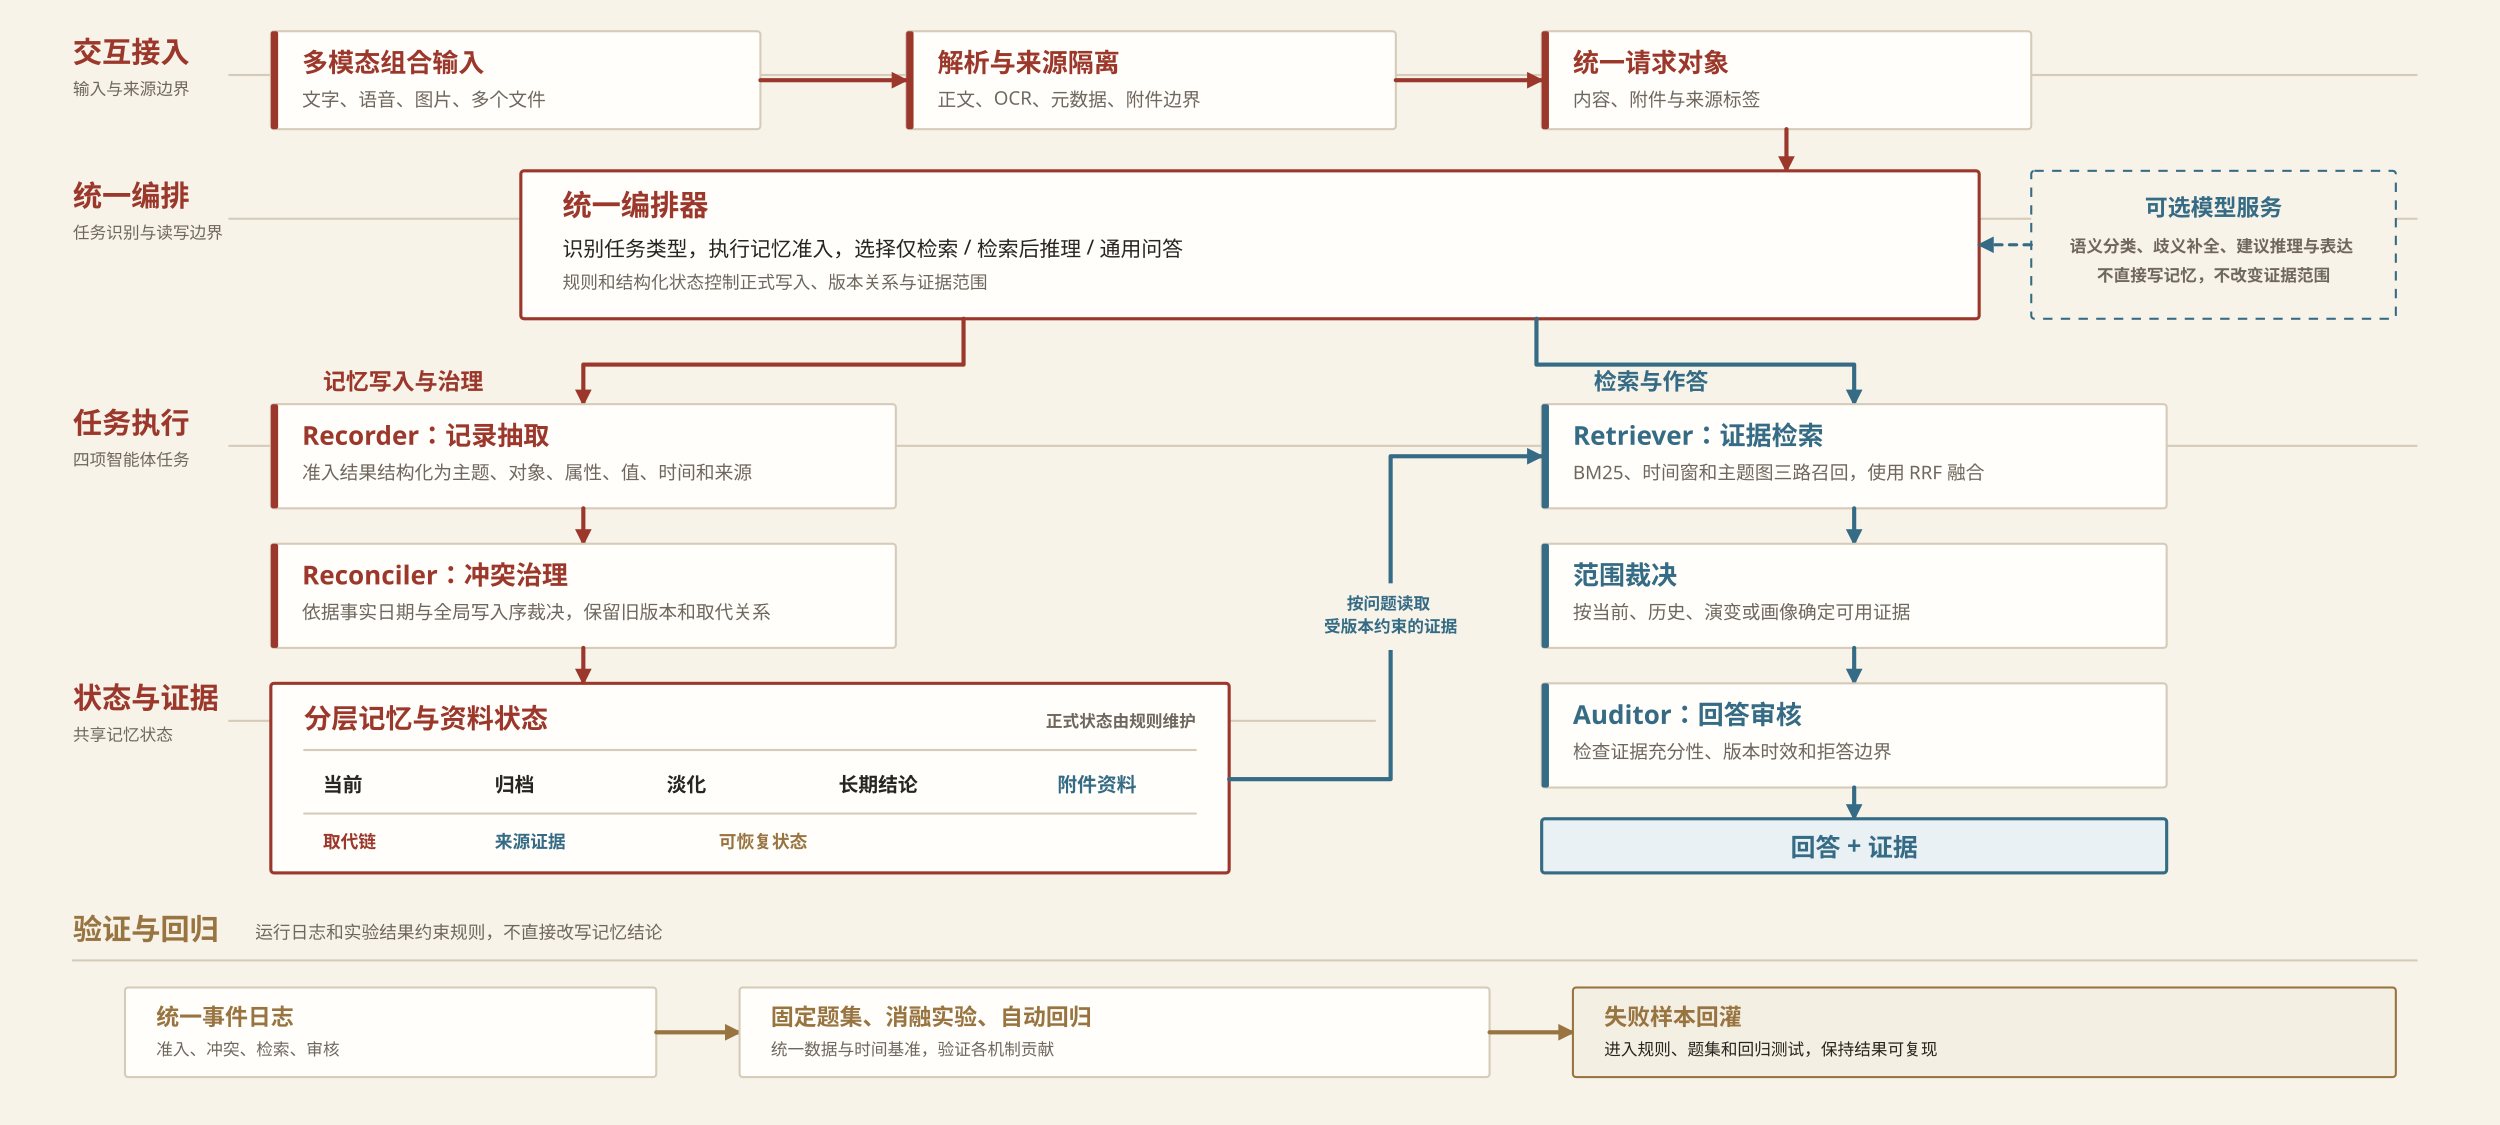
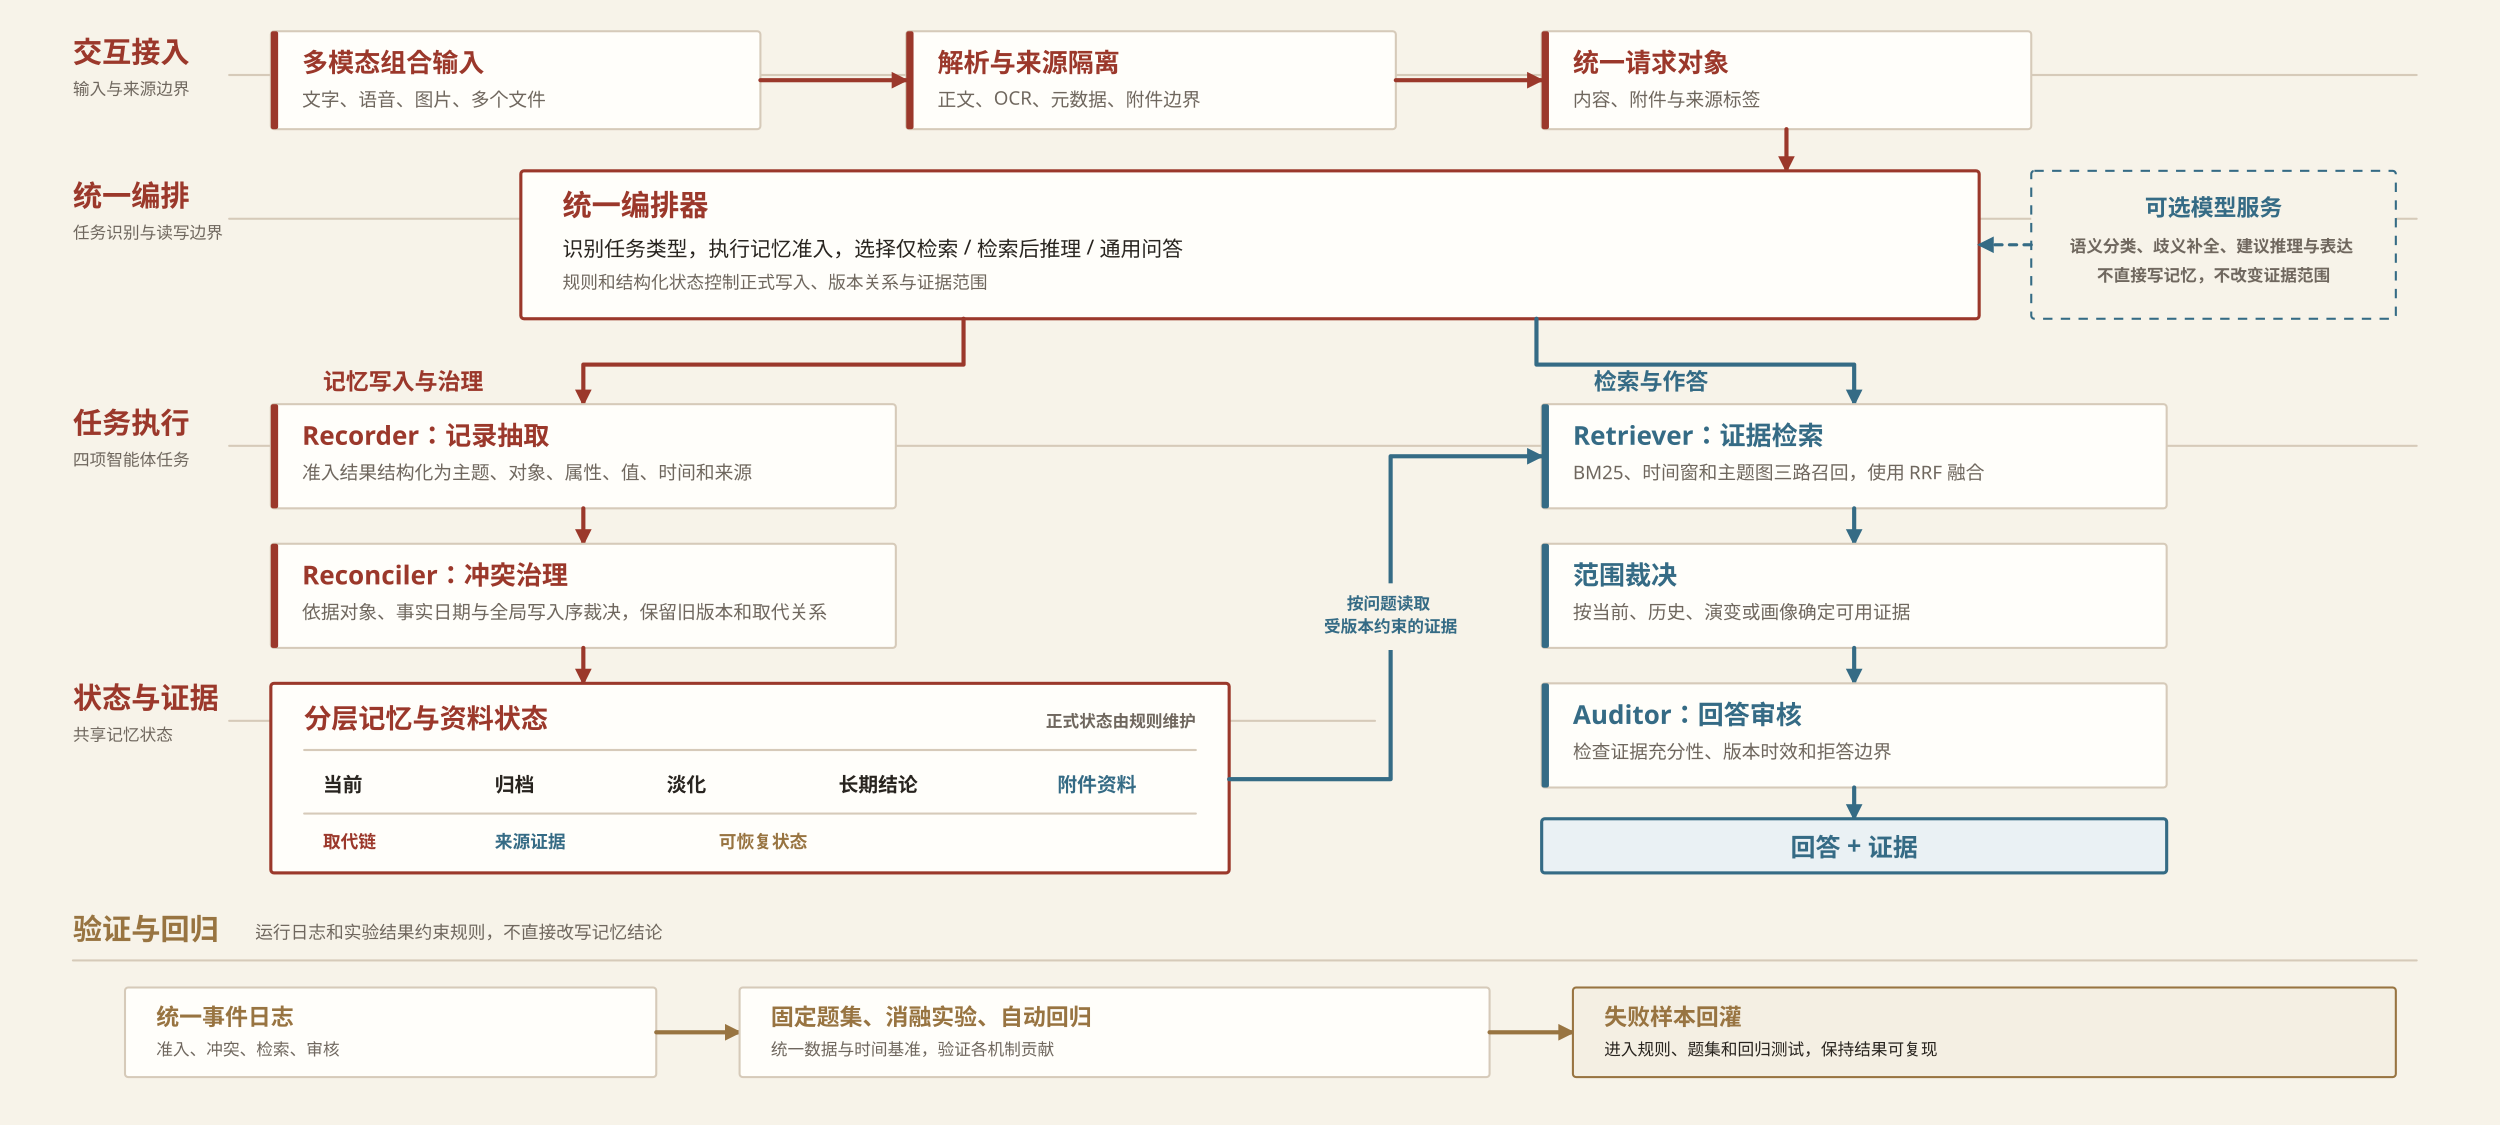
<svg xmlns="http://www.w3.org/2000/svg" width="2400" height="1080" viewBox="0 0 2400 1080">
  <defs>
    <marker id="arrow-red" markerWidth="16" markerHeight="16" refX="14" refY="8" orient="auto" markerUnits="userSpaceOnUse">
      <path d="M 0 0 L 16 8 L 0 16 z" fill="#9B382B" />
    </marker>
    <marker id="arrow-blue" markerWidth="16" markerHeight="16" refX="14" refY="8" orient="auto" markerUnits="userSpaceOnUse">
      <path d="M 0 0 L 16 8 L 0 16 z" fill="#356B85" />
    </marker>
    <marker id="arrow-gold" markerWidth="16" markerHeight="16" refX="14" refY="8" orient="auto" markerUnits="userSpaceOnUse">
      <path d="M 0 0 L 16 8 L 0 16 z" fill="#987441" />
    </marker>
  </defs>
  <rect x="0" y="0" width="2400" height="1080" rx="0" fill="#F7F3E9" stroke="#F7F3E9" stroke-width="0" />
  <text x="70" y="60" font-family="Microsoft YaHei, sans-serif" font-size="28" font-weight="700" fill="#9B382B" text-anchor="start">交互接入</text>
  <text x="70" y="91" font-family="Microsoft YaHei, sans-serif" font-size="16" font-weight="400" fill="#6F675E" text-anchor="start">输入与来源边界</text>
  <line x1="220" y1="72" x2="2320" y2="72" stroke="#D6CAB9" stroke-width="2" stroke-linecap="round" fill="none" />
  <rect x="260" y="30" width="470" height="94" rx="3" fill="#FFFEFA" stroke="#D6CAB9" stroke-width="2" />
  <rect x="260" y="30" width="7" height="94" rx="2" fill="#9B382B" stroke="#9B382B" stroke-width="0" />
  <text x="290" y="69" font-family="Microsoft YaHei, sans-serif" font-size="25" font-weight="700" fill="#9B382B" text-anchor="start">多模态组合输入</text>
  <text x="290" y="102" font-family="Microsoft YaHei, sans-serif" font-size="18" font-weight="400" fill="#6F675E" text-anchor="start">文字、语音、图片、多个文件</text>
  <rect x="870" y="30" width="470" height="94" rx="3" fill="#FFFEFA" stroke="#D6CAB9" stroke-width="2" />
  <rect x="870" y="30" width="7" height="94" rx="2" fill="#9B382B" stroke="#9B382B" stroke-width="0" />
  <text x="900" y="69" font-family="Microsoft YaHei, sans-serif" font-size="25" font-weight="700" fill="#9B382B" text-anchor="start">解析与来源隔离</text>
  <text x="900" y="102" font-family="Microsoft YaHei, sans-serif" font-size="18" font-weight="400" fill="#6F675E" text-anchor="start">正文、OCR、元数据、附件边界</text>
  <rect x="1480" y="30" width="470" height="94" rx="3" fill="#FFFEFA" stroke="#D6CAB9" stroke-width="2" />
  <rect x="1480" y="30" width="7" height="94" rx="2" fill="#9B382B" stroke="#9B382B" stroke-width="0" />
  <text x="1510" y="69" font-family="Microsoft YaHei, sans-serif" font-size="25" font-weight="700" fill="#9B382B" text-anchor="start">统一请求对象</text>
  <text x="1510" y="102" font-family="Microsoft YaHei, sans-serif" font-size="18" font-weight="400" fill="#6F675E" text-anchor="start">内容、附件与来源标签</text>
  <line x1="730" y1="77" x2="870" y2="77" stroke="#9B382B" stroke-width="4" stroke-linecap="round" fill="none" marker-end="url(#arrow-red)" />
  <line x1="1340" y1="77" x2="1480" y2="77" stroke="#9B382B" stroke-width="4" stroke-linecap="round" fill="none" marker-end="url(#arrow-red)" />
  <line x1="1715" y1="124" x2="1715" y2="164" stroke="#9B382B" stroke-width="4" stroke-linecap="round" fill="none" marker-end="url(#arrow-red)" />
  <text x="70" y="198" font-family="Microsoft YaHei, sans-serif" font-size="28" font-weight="700" fill="#9B382B" text-anchor="start">统一编排</text>
  <text x="70" y="229" font-family="Microsoft YaHei, sans-serif" font-size="16" font-weight="400" fill="#6F675E" text-anchor="start">任务识别与读写边界</text>
  <line x1="220" y1="210" x2="2320" y2="210" stroke="#D6CAB9" stroke-width="2" stroke-linecap="round" fill="none" />
  <rect x="500" y="164" width="1400" height="142" rx="3" fill="#FFFEFA" stroke="#9B382B" stroke-width="3" />
  <text x="540" y="207" font-family="Microsoft YaHei, sans-serif" font-size="28" font-weight="700" fill="#9B382B" text-anchor="start">统一编排器</text>
  <text x="540" y="246" font-family="Microsoft YaHei, sans-serif" font-size="20" font-weight="400" fill="#28241F" text-anchor="start">识别任务类型，执行记忆准入，选择仅检索 / 检索后推理 / 通用问答</text>
  <text x="540" y="277" font-family="Microsoft YaHei, sans-serif" font-size="17" font-weight="400" fill="#6F675E" text-anchor="start">规则和结构化状态控制正式写入、版本关系与证据范围</text>
  <rect x="1950" y="164" width="350" height="142" rx="3" fill="#F7F3E9" stroke="#356B85" stroke-width="2" stroke-dasharray="9 8" />
  <text x="2125" y="207" font-family="Microsoft YaHei, sans-serif" font-size="22" font-weight="700" fill="#356B85" text-anchor="middle">可选模型服务</text>
  <text x="2125" y="242" font-family="Microsoft YaHei, sans-serif" font-size="16" font-weight="600" fill="#6F675E" text-anchor="middle">
    <tspan x="2125" dy="0">语义分类、歧义补全、建议推理与表达</tspan>
    <tspan x="2125" dy="28">不直接写记忆，不改变证据范围</tspan>
  </text>
  <line x1="1950" y1="235" x2="1900" y2="235" stroke="#356B85" stroke-width="3" stroke-linecap="round" fill="none" marker-end="url(#arrow-blue)" stroke-dasharray="7 7" />
  <path d="M 925 306 L 925 350 L 560 350 L 560 388" stroke="#9B382B" stroke-width="4" stroke-linecap="round" stroke-linejoin="round" fill="none" marker-end="url(#arrow-red)" />
  <path d="M 1475 306 L 1475 350 L 1780 350 L 1780 388" stroke="#356B85" stroke-width="4" stroke-linecap="round" stroke-linejoin="round" fill="none" marker-end="url(#arrow-blue)" />
  <text x="70" y="416" font-family="Microsoft YaHei, sans-serif" font-size="28" font-weight="700" fill="#9B382B" text-anchor="start">任务执行</text>
  <text x="70" y="447" font-family="Microsoft YaHei, sans-serif" font-size="16" font-weight="400" fill="#6F675E" text-anchor="start">四项智能体任务</text>
  <line x1="220" y1="428" x2="2320" y2="428" stroke="#D6CAB9" stroke-width="2" stroke-linecap="round" fill="none" />
  <text x="310" y="374" font-family="Microsoft YaHei, sans-serif" font-size="22" font-weight="700" fill="#9B382B" text-anchor="start">记忆写入与治理</text>
  <text x="1530" y="374" font-family="Microsoft YaHei, sans-serif" font-size="22" font-weight="700" fill="#356B85" text-anchor="start">检索与作答</text>
  <rect x="260" y="388" width="600" height="100" rx="3" fill="#FFFEFA" stroke="#D6CAB9" stroke-width="2" />
  <rect x="260" y="388" width="7" height="100" rx="2" fill="#9B382B" stroke="#9B382B" stroke-width="0" />
  <text x="290" y="427" font-family="Microsoft YaHei, sans-serif" font-size="25" font-weight="700" fill="#9B382B" text-anchor="start">Recorder：记录抽取</text>
  <text x="290" y="460" font-family="Microsoft YaHei, sans-serif" font-size="18" font-weight="400" fill="#6F675E" text-anchor="start">准入结果结构化为主题、对象、属性、值、时间和来源</text>
  <line x1="560" y1="488" x2="560" y2="522" stroke="#9B382B" stroke-width="4" stroke-linecap="round" fill="none" marker-end="url(#arrow-red)" />
  <rect x="260" y="522" width="600" height="100" rx="3" fill="#FFFEFA" stroke="#D6CAB9" stroke-width="2" />
  <rect x="260" y="522" width="7" height="100" rx="2" fill="#9B382B" stroke="#9B382B" stroke-width="0" />
  <text x="290" y="561" font-family="Microsoft YaHei, sans-serif" font-size="25" font-weight="700" fill="#9B382B" text-anchor="start">Reconciler：冲突治理</text>
-   <text x="290" y="594" font-family="Microsoft YaHei, sans-serif" font-size="18" font-weight="400" fill="#6F675E" text-anchor="start">依据事实日期与全局写入序裁决，保留旧版本和取代关系</text>
+   <text x="290" y="594" font-family="Microsoft YaHei, sans-serif" font-size="18" font-weight="400" fill="#6F675E" text-anchor="start">依据对象、事实日期与全局写入序裁决，保留旧版本和取代关系</text>
  <rect x="1480" y="388" width="600" height="100" rx="3" fill="#FFFEFA" stroke="#D6CAB9" stroke-width="2" />
  <rect x="1480" y="388" width="7" height="100" rx="2" fill="#356B85" stroke="#356B85" stroke-width="0" />
  <text x="1510" y="427" font-family="Microsoft YaHei, sans-serif" font-size="25" font-weight="700" fill="#356B85" text-anchor="start">Retriever：证据检索</text>
  <text x="1510" y="460" font-family="Microsoft YaHei, sans-serif" font-size="18" font-weight="400" fill="#6F675E" text-anchor="start">BM25、时间窗和主题图三路召回，使用 RRF 融合</text>
  <line x1="1780" y1="488" x2="1780" y2="522" stroke="#356B85" stroke-width="4" stroke-linecap="round" fill="none" marker-end="url(#arrow-blue)" />
  <rect x="1480" y="522" width="600" height="100" rx="3" fill="#FFFEFA" stroke="#D6CAB9" stroke-width="2" />
  <rect x="1480" y="522" width="7" height="100" rx="2" fill="#356B85" stroke="#356B85" stroke-width="0" />
  <text x="1510" y="561" font-family="Microsoft YaHei, sans-serif" font-size="25" font-weight="700" fill="#356B85" text-anchor="start">范围裁决</text>
  <text x="1510" y="594" font-family="Microsoft YaHei, sans-serif" font-size="18" font-weight="400" fill="#6F675E" text-anchor="start">按当前、历史、演变或画像确定可用证据</text>
  <line x1="1780" y1="622" x2="1780" y2="656" stroke="#356B85" stroke-width="4" stroke-linecap="round" fill="none" marker-end="url(#arrow-blue)" />
  <rect x="1480" y="656" width="600" height="100" rx="3" fill="#FFFEFA" stroke="#D6CAB9" stroke-width="2" />
  <rect x="1480" y="656" width="7" height="100" rx="2" fill="#356B85" stroke="#356B85" stroke-width="0" />
  <text x="1510" y="695" font-family="Microsoft YaHei, sans-serif" font-size="25" font-weight="700" fill="#356B85" text-anchor="start">Auditor：回答审核</text>
  <text x="1510" y="728" font-family="Microsoft YaHei, sans-serif" font-size="18" font-weight="400" fill="#6F675E" text-anchor="start">检查证据充分性、版本时效和拒答边界</text>
  <line x1="1780" y1="756" x2="1780" y2="786" stroke="#356B85" stroke-width="4" stroke-linecap="round" fill="none" marker-end="url(#arrow-blue)" />
  <rect x="1480" y="786" width="600" height="52" rx="3" fill="#EAF1F4" stroke="#356B85" stroke-width="3" />
  <text x="1780" y="822" font-family="Microsoft YaHei, sans-serif" font-size="24" font-weight="700" fill="#356B85" text-anchor="middle">回答 + 证据</text>
  <text x="70" y="680" font-family="Microsoft YaHei, sans-serif" font-size="28" font-weight="700" fill="#9B382B" text-anchor="start">状态与证据</text>
  <text x="70" y="711" font-family="Microsoft YaHei, sans-serif" font-size="16" font-weight="400" fill="#6F675E" text-anchor="start">共享记忆状态</text>
  <line x1="220" y1="692" x2="1320" y2="692" stroke="#D6CAB9" stroke-width="2" stroke-linecap="round" fill="none" />
  <line x1="560" y1="622" x2="560" y2="656" stroke="#9B382B" stroke-width="4" stroke-linecap="round" fill="none" marker-end="url(#arrow-red)" />
  <rect x="260" y="656" width="920" height="182" rx="3" fill="#FFFEFA" stroke="#9B382B" stroke-width="3" />
  <text x="292" y="699" font-family="Microsoft YaHei, sans-serif" font-size="26" font-weight="700" fill="#9B382B" text-anchor="start">分层记忆与资料状态</text>
  <text x="1148" y="698" font-family="Microsoft YaHei, sans-serif" font-size="16" font-weight="600" fill="#6F675E" text-anchor="end">正式状态由规则维护</text>
  <line x1="292" y1="720" x2="1148" y2="720" stroke="#D6CAB9" stroke-width="2" stroke-linecap="round" fill="none" />
  <text x="310" y="760" font-family="Microsoft YaHei, sans-serif" font-size="19" font-weight="700" fill="#28241F" text-anchor="start">当前</text>
  <text x="475" y="760" font-family="Microsoft YaHei, sans-serif" font-size="19" font-weight="700" fill="#28241F" text-anchor="start">归档</text>
  <text x="640" y="760" font-family="Microsoft YaHei, sans-serif" font-size="19" font-weight="700" fill="#28241F" text-anchor="start">淡化</text>
  <text x="805" y="760" font-family="Microsoft YaHei, sans-serif" font-size="19" font-weight="700" fill="#28241F" text-anchor="start">长期结论</text>
  <text x="1015" y="760" font-family="Microsoft YaHei, sans-serif" font-size="19" font-weight="700" fill="#356B85" text-anchor="start">附件资料</text>
  <line x1="292" y1="781" x2="1148" y2="781" stroke="#D6CAB9" stroke-width="2" stroke-linecap="round" fill="none" />
  <text x="310" y="814" font-family="Microsoft YaHei, sans-serif" font-size="17" font-weight="700" fill="#9B382B" text-anchor="start">取代链</text>
  <text x="475" y="814" font-family="Microsoft YaHei, sans-serif" font-size="17" font-weight="700" fill="#356B85" text-anchor="start">来源证据</text>
  <text x="690" y="814" font-family="Microsoft YaHei, sans-serif" font-size="17" font-weight="700" fill="#987441" text-anchor="start">可恢复状态</text>
  <path d="M 1180 748 L 1335 748 L 1335 438 L 1480 438" stroke="#356B85" stroke-width="4" stroke-linecap="round" stroke-linejoin="round" fill="none" marker-end="url(#arrow-blue)" />
  <rect x="1200" y="560" width="270" height="64" rx="3" fill="#F7F3E9" stroke="#F7F3E9" stroke-width="0" />
  <text x="1335" y="585" font-family="Microsoft YaHei, sans-serif" font-size="16" font-weight="700" fill="#356B85" text-anchor="middle">
    <tspan x="1335" dy="0">按问题读取</tspan>
    <tspan x="1335" dy="22">受版本约束的证据</tspan>
  </text>
  <text x="70" y="902" font-family="Microsoft YaHei, sans-serif" font-size="28" font-weight="700" fill="#987441" text-anchor="start">验证与回归</text>
  <text x="245" y="901" font-family="Microsoft YaHei, sans-serif" font-size="17" font-weight="400" fill="#6F675E" text-anchor="start">运行日志和实验结果约束规则，不直接改写记忆结论</text>
  <line x1="70" y1="922" x2="2320" y2="922" stroke="#D6CAB9" stroke-width="2" stroke-linecap="round" fill="none" />
  <rect x="120" y="948" width="510" height="86" rx="3" fill="#FFFEFA" stroke="#D6CAB9" stroke-width="2" />
  <text x="150" y="984" font-family="Microsoft YaHei, sans-serif" font-size="22" font-weight="700" fill="#987441" text-anchor="start">统一事件日志</text>
  <text x="150" y="1013" font-family="Microsoft YaHei, sans-serif" font-size="16" font-weight="400" fill="#6F675E" text-anchor="start">准入、冲突、检索、审核</text>
  <line x1="630" y1="991" x2="710" y2="991" stroke="#987441" stroke-width="4" stroke-linecap="round" fill="none" marker-end="url(#arrow-gold)" />
  <rect x="710" y="948" width="720" height="86" rx="3" fill="#FFFEFA" stroke="#D6CAB9" stroke-width="2" />
  <text x="740" y="984" font-family="Microsoft YaHei, sans-serif" font-size="22" font-weight="700" fill="#987441" text-anchor="start">固定题集、消融实验、自动回归</text>
  <text x="740" y="1013" font-family="Microsoft YaHei, sans-serif" font-size="16" font-weight="400" fill="#6F675E" text-anchor="start">统一数据与时间基准，验证各机制贡献</text>
  <line x1="1430" y1="991" x2="1510" y2="991" stroke="#987441" stroke-width="4" stroke-linecap="round" fill="none" marker-end="url(#arrow-gold)" />
  <rect x="1510" y="948" width="790" height="86" rx="3" fill="#F4EFE3" stroke="#987441" stroke-width="2" />
  <text x="1540" y="984" font-family="Microsoft YaHei, sans-serif" font-size="22" font-weight="700" fill="#987441" text-anchor="start">失败样本回灌</text>
  <text x="1540" y="1013" font-family="Microsoft YaHei, sans-serif" font-size="16" font-weight="400" fill="#28241F" text-anchor="start">进入规则、题集和回归测试，保持结果可复现</text>
</svg>
